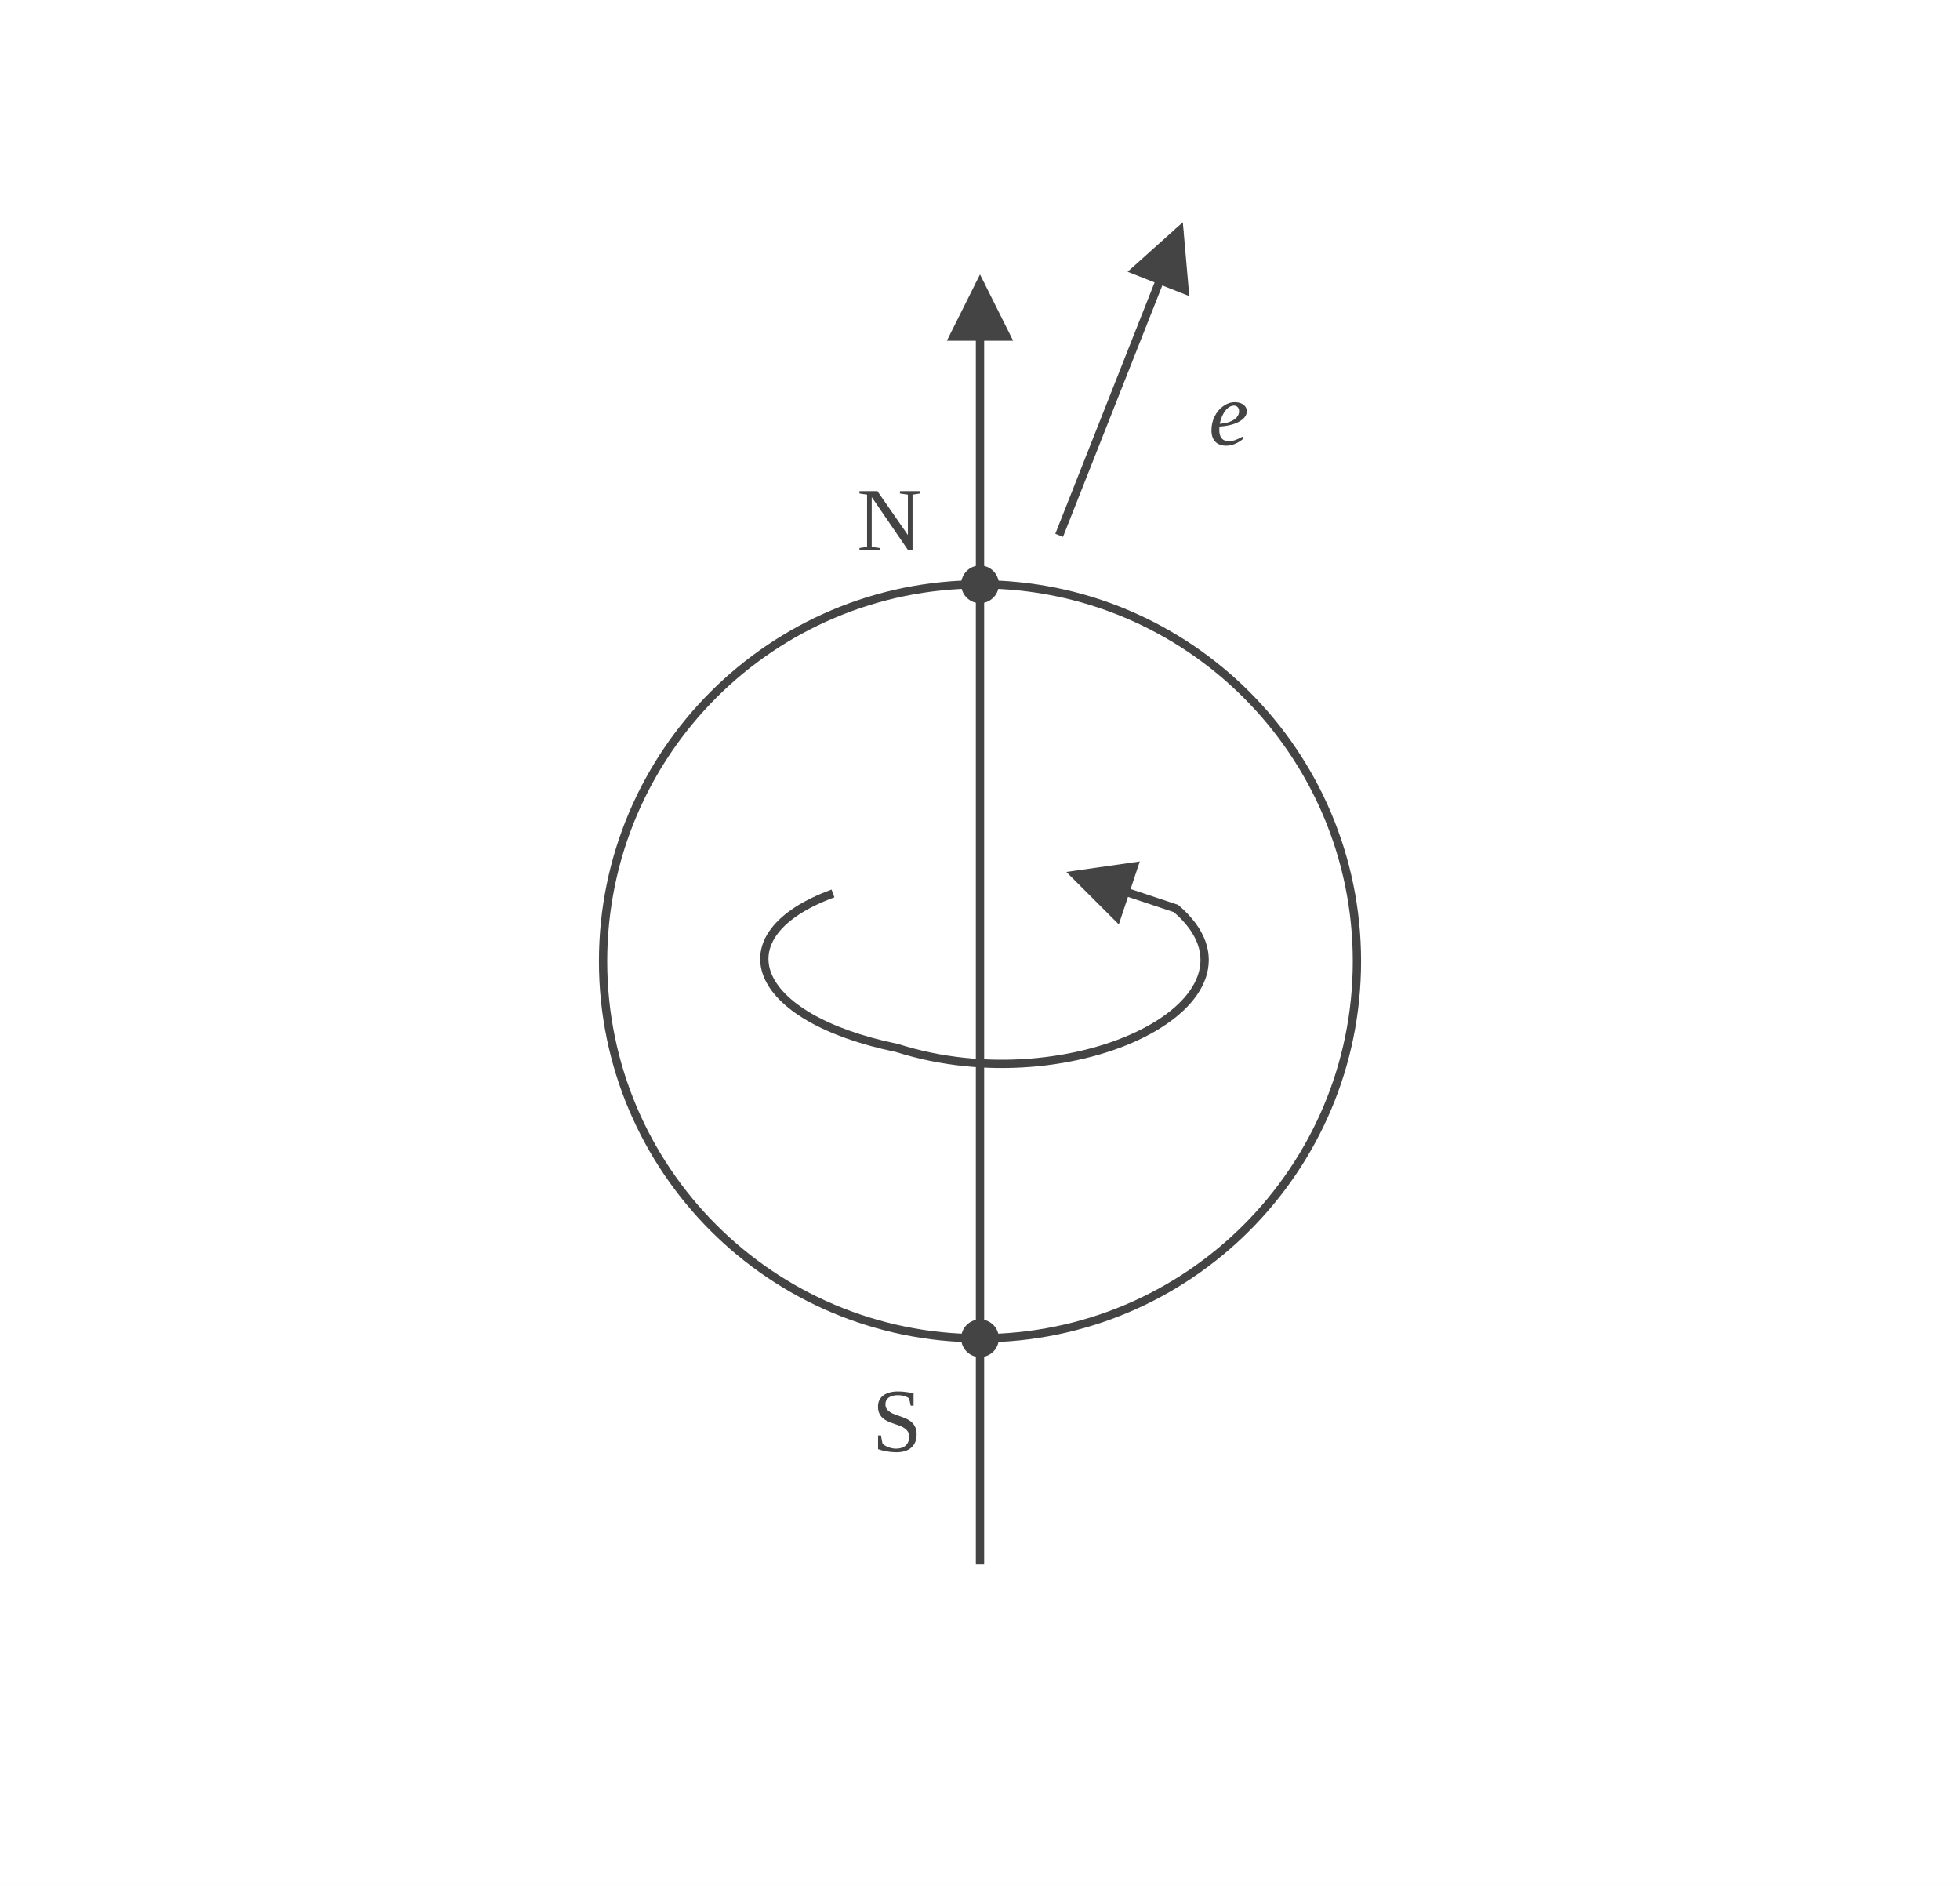
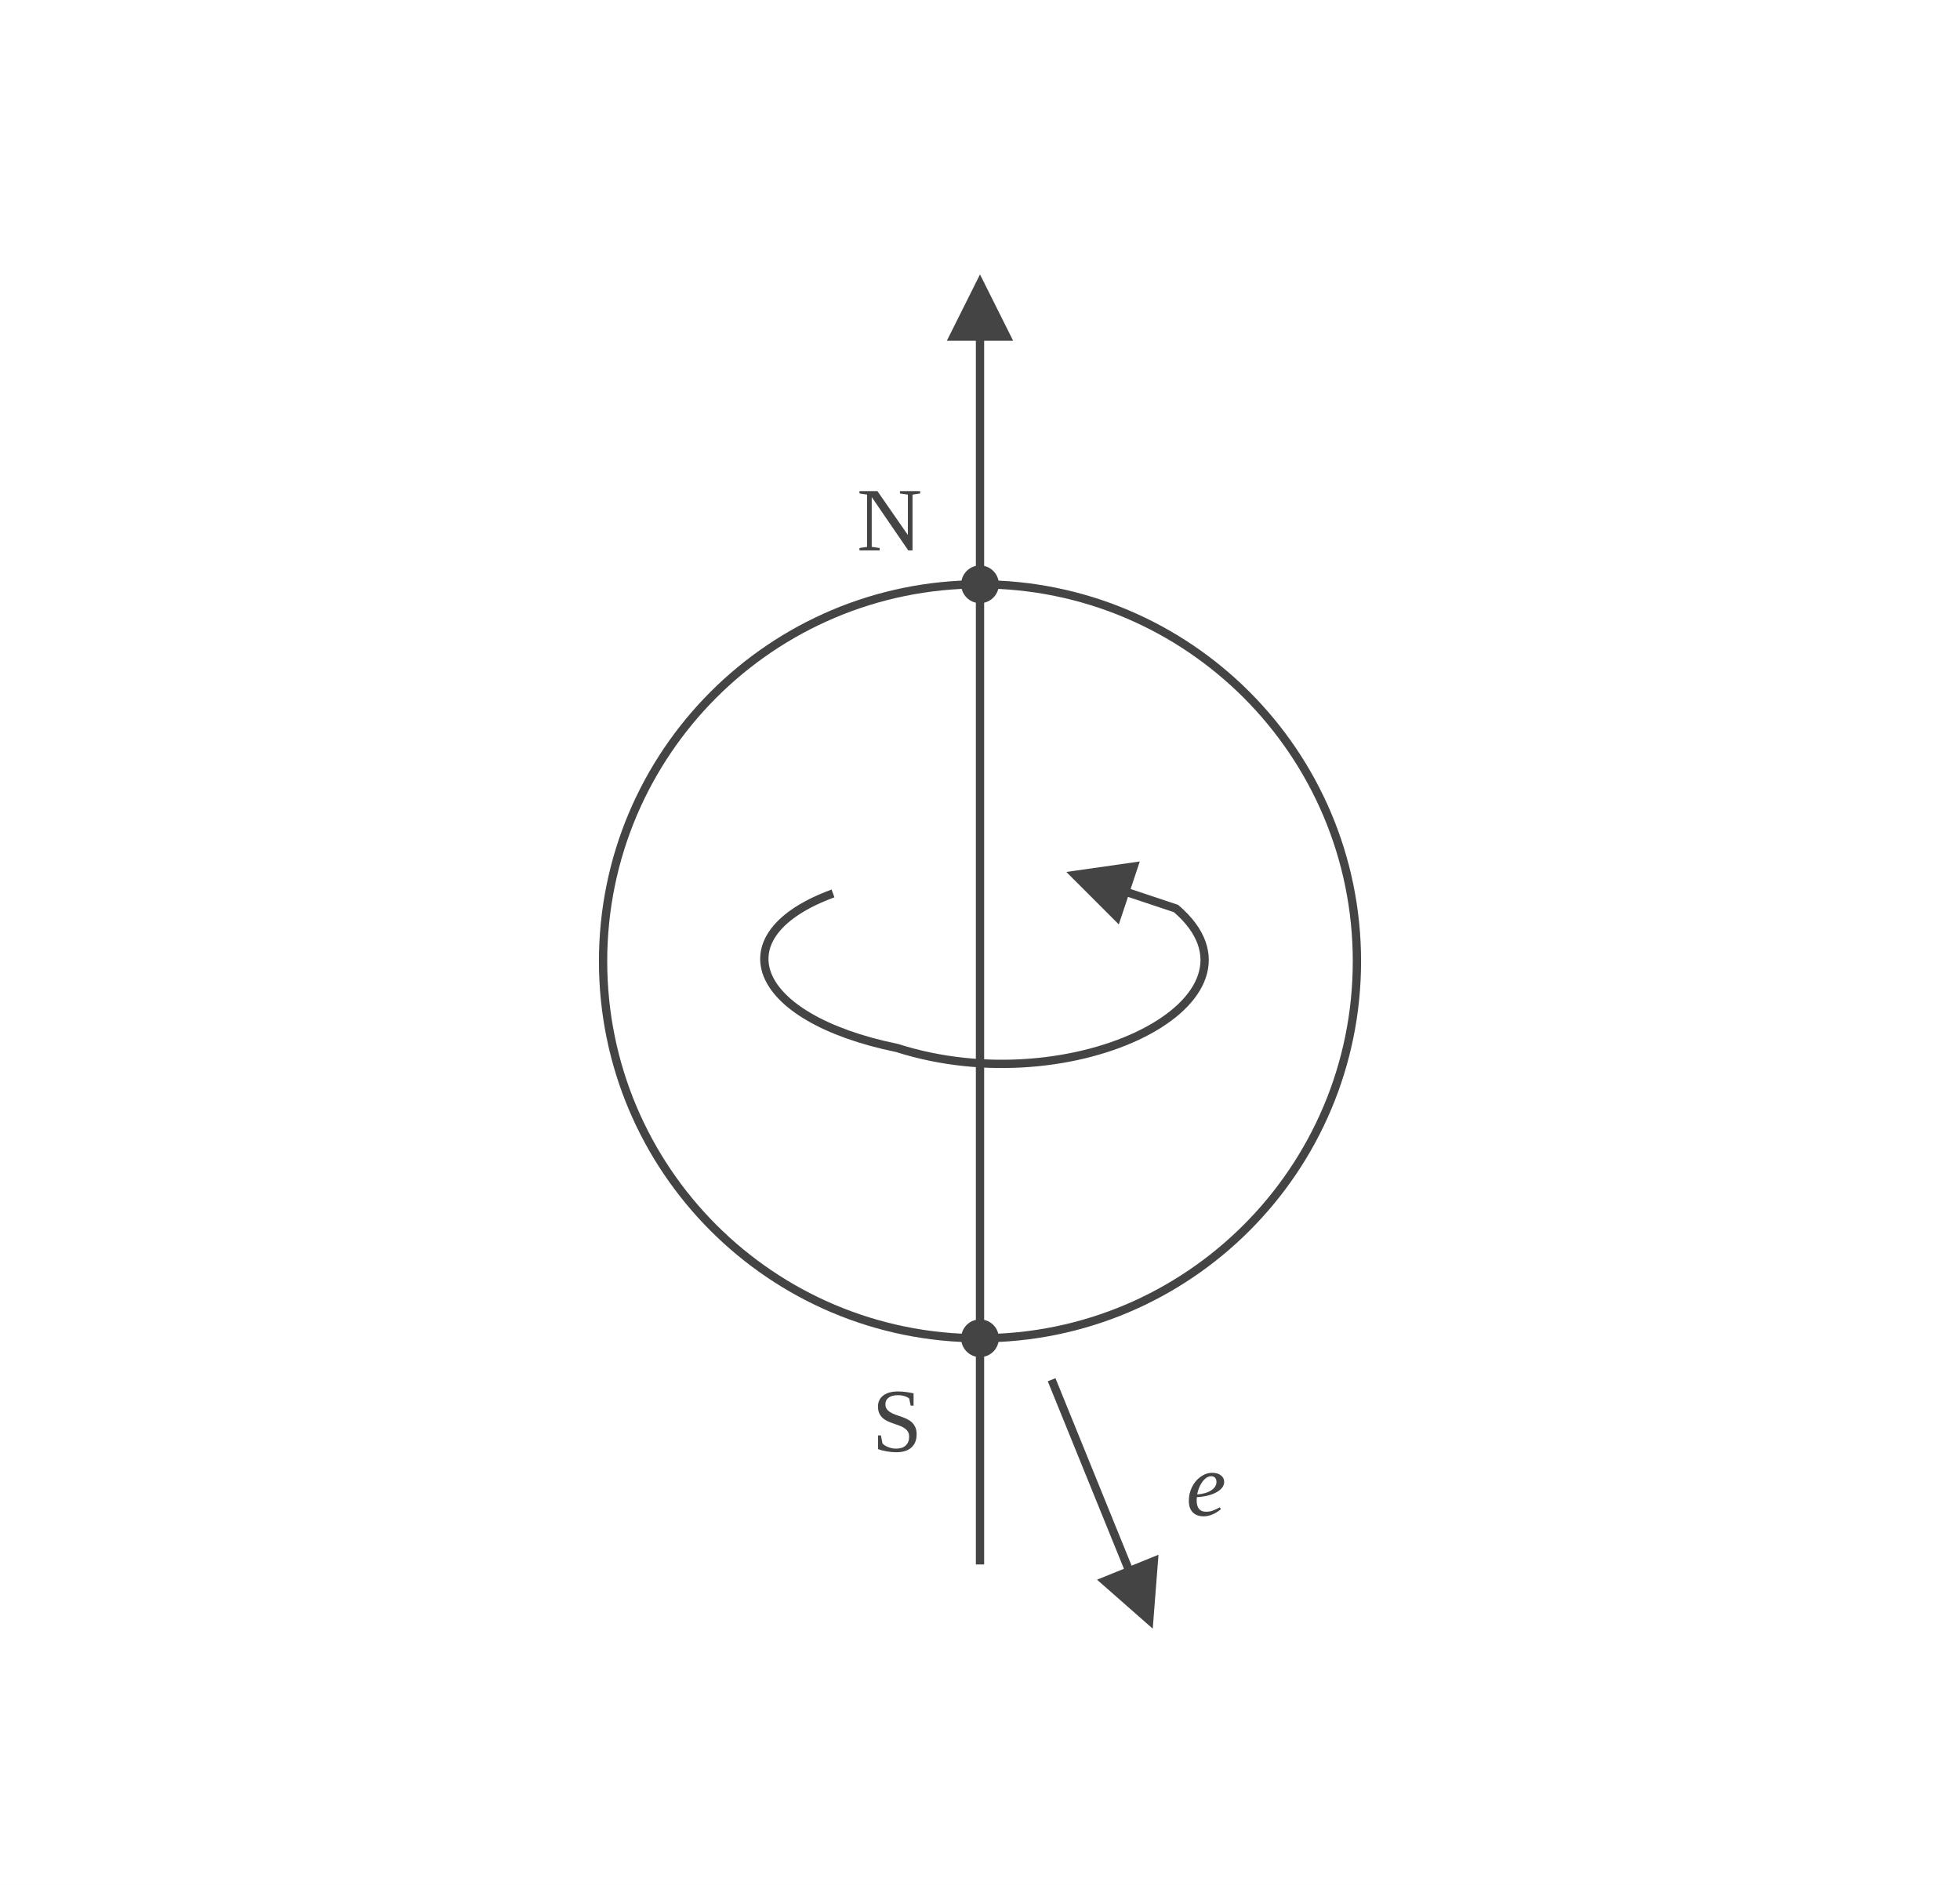
<svg xmlns="http://www.w3.org/2000/svg" width="520" height="500" viewBox="0 0 520 500">
  <rect width="520" height="500" fill="white" />
  <defs>
    <marker id="arrow" markerWidth="8" markerHeight="8" refX="7" refY="4" orient="auto">
      <path d="M0 0 L8 4 L0 8 Z" fill="#444444" />
    </marker>
  </defs>
  <circle cx="260" cy="255" r="100" fill="none" stroke="#444444" stroke-width="2.2" />
  <path d="M260 415 L260 75" fill="none" stroke="#444444" stroke-width="2.2" marker-end="url(#arrow)" />
  <circle cx="260" cy="155" r="5" fill="#444444" />
  <circle cx="260" cy="355" r="5" fill="#444444" />
  <text x="236" y="146" font-family="Georgia, Times New Roman, serif" font-size="24" font-style="normal" text-anchor="middle" fill="#444444">N</text>
  <text x="238" y="385" font-family="Georgia, Times New Roman, serif" font-size="24" font-style="normal" text-anchor="middle" fill="#444444">S</text>
-   <path d="M281 142 L313 61" fill="none" stroke="#444444" stroke-width="2.2" marker-end="url(#arrow)" />
-   <text x="326" y="118" font-family="Georgia, Times New Roman, serif" font-size="24" font-style="italic" text-anchor="middle" fill="#444444">e</text>
+   <path d="M279 366 L305 430" fill="none" stroke="#444444" stroke-width="2.2" marker-end="url(#arrow)" />
+   <text x="320" y="402" font-family="Georgia, Times New Roman, serif" font-size="24" font-style="italic" text-anchor="middle" fill="#444444">e</text>
  <path d="M221 237 C191 248 199 270 238 278 C285 293 340 265 312 241 L285 232" fill="none" stroke="#444444" stroke-width="2.2" marker-end="url(#arrow)" />
</svg>
